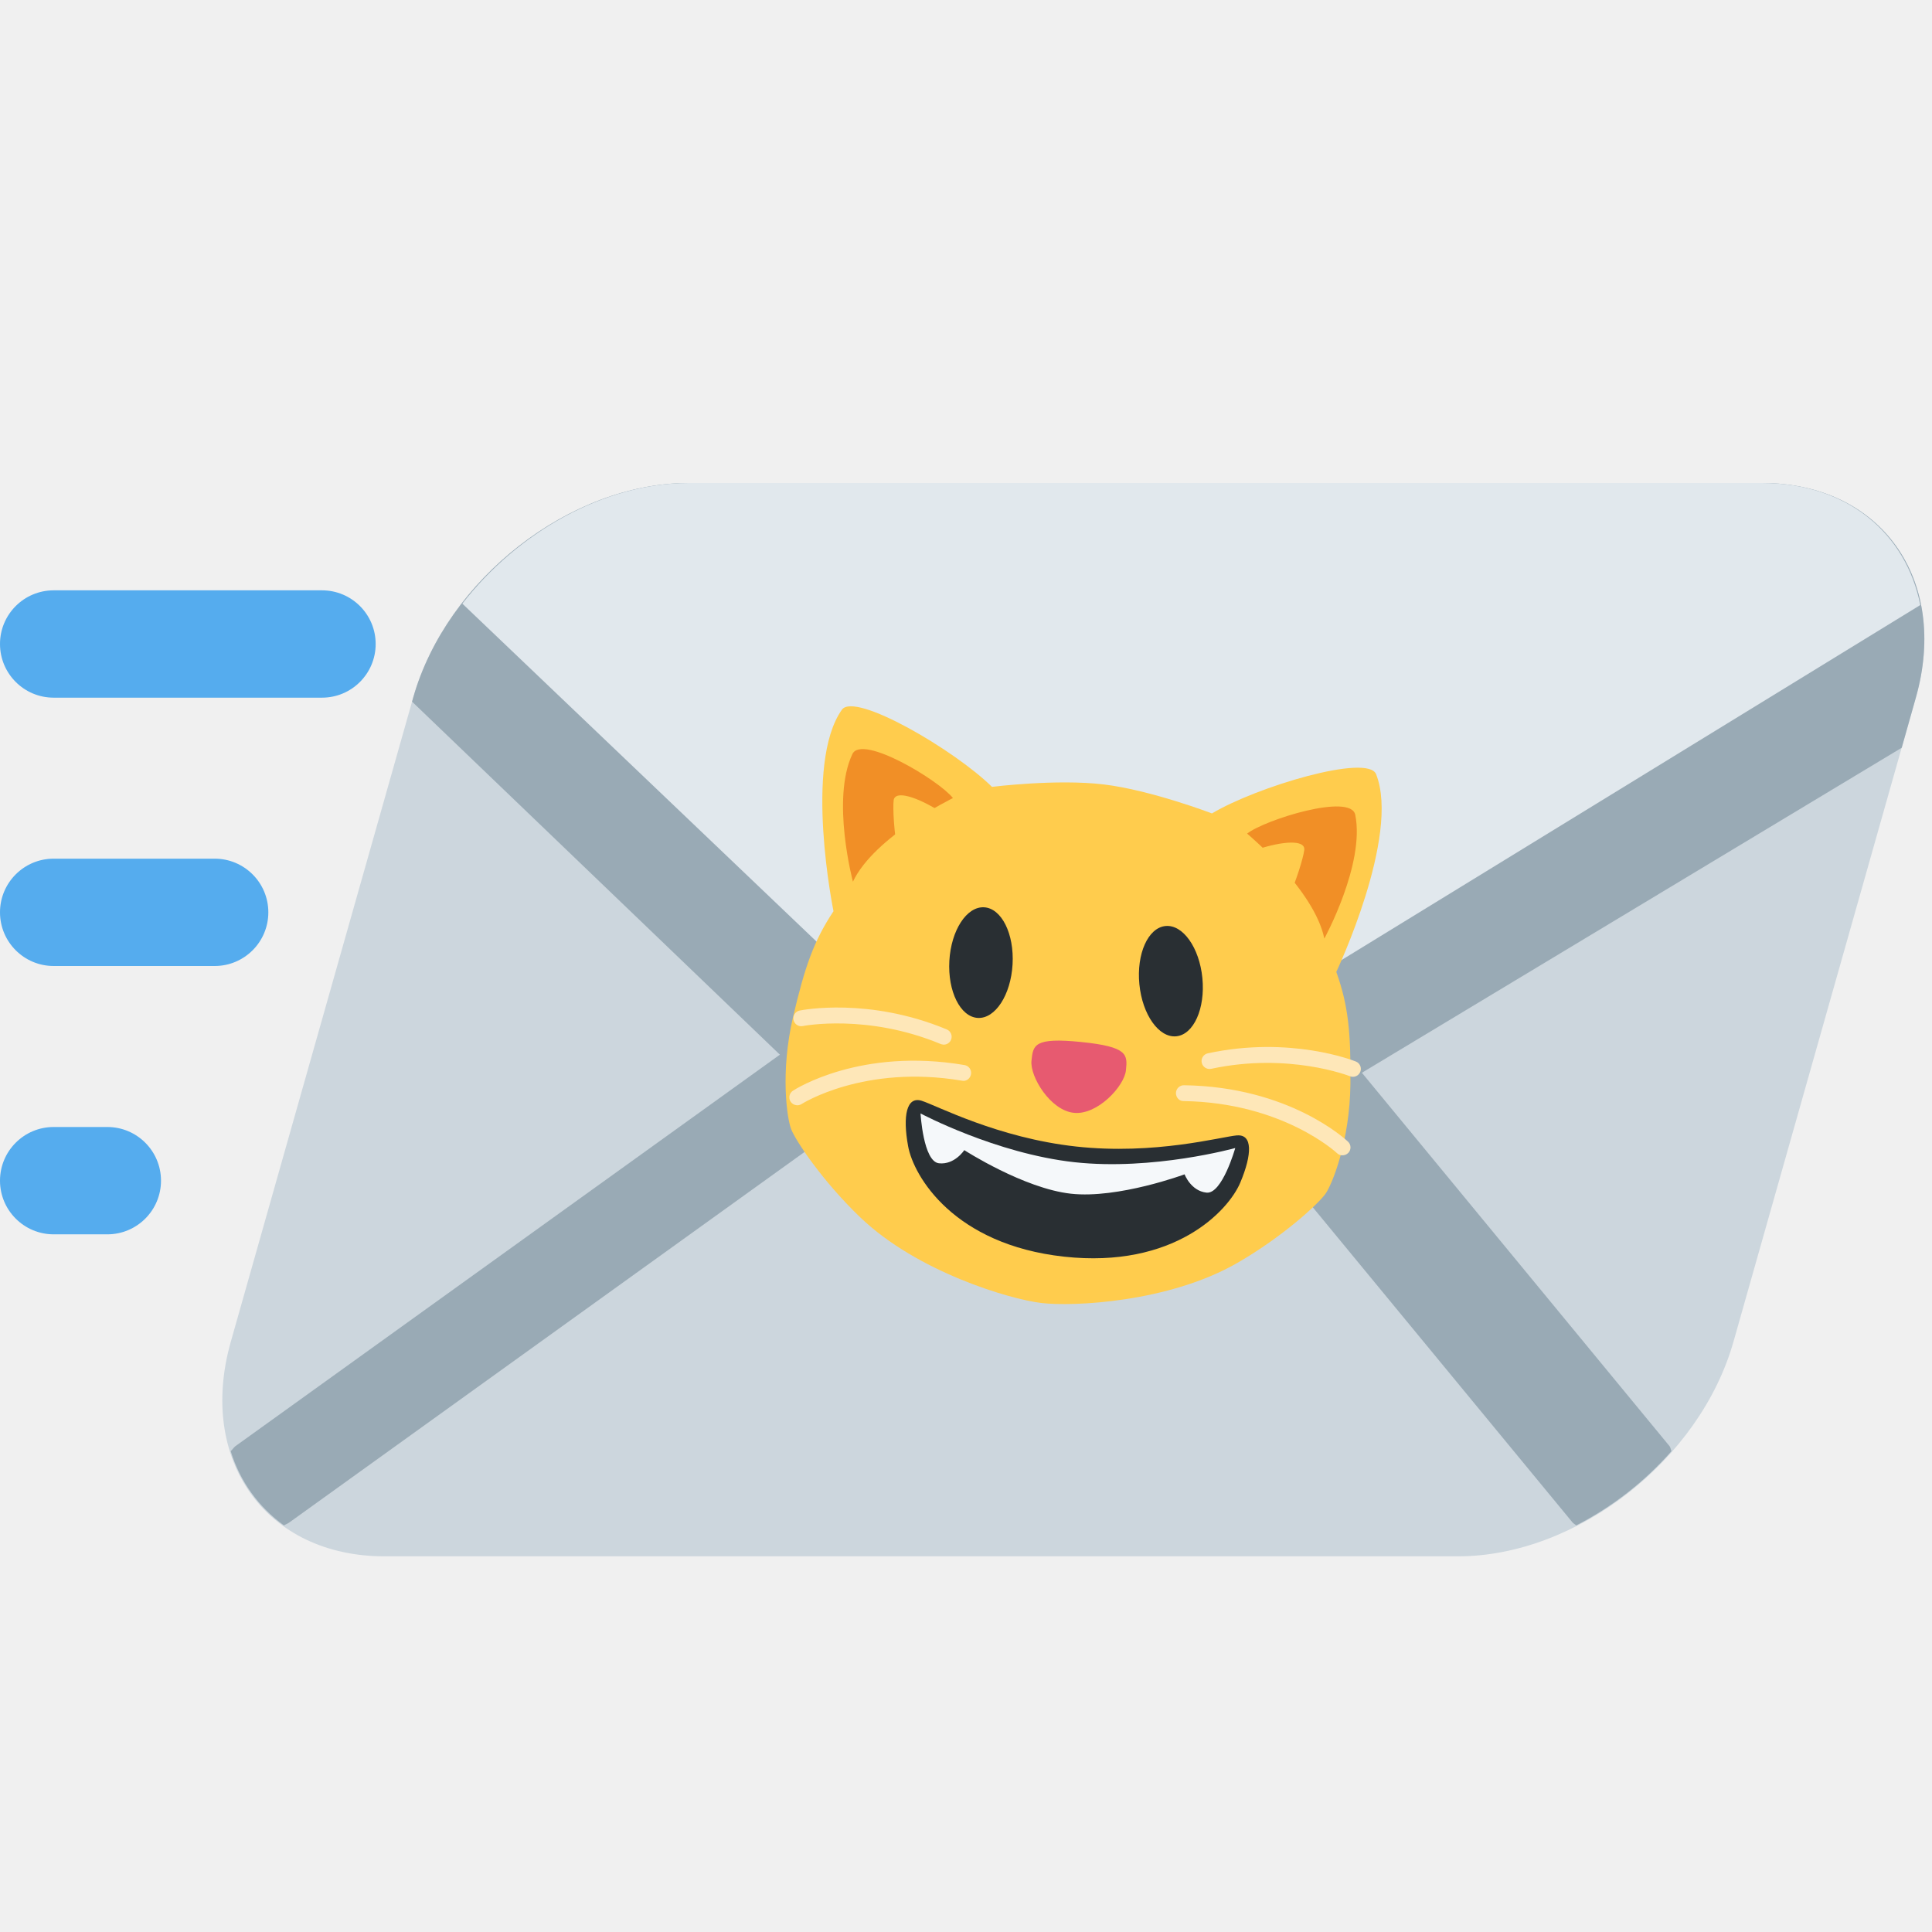
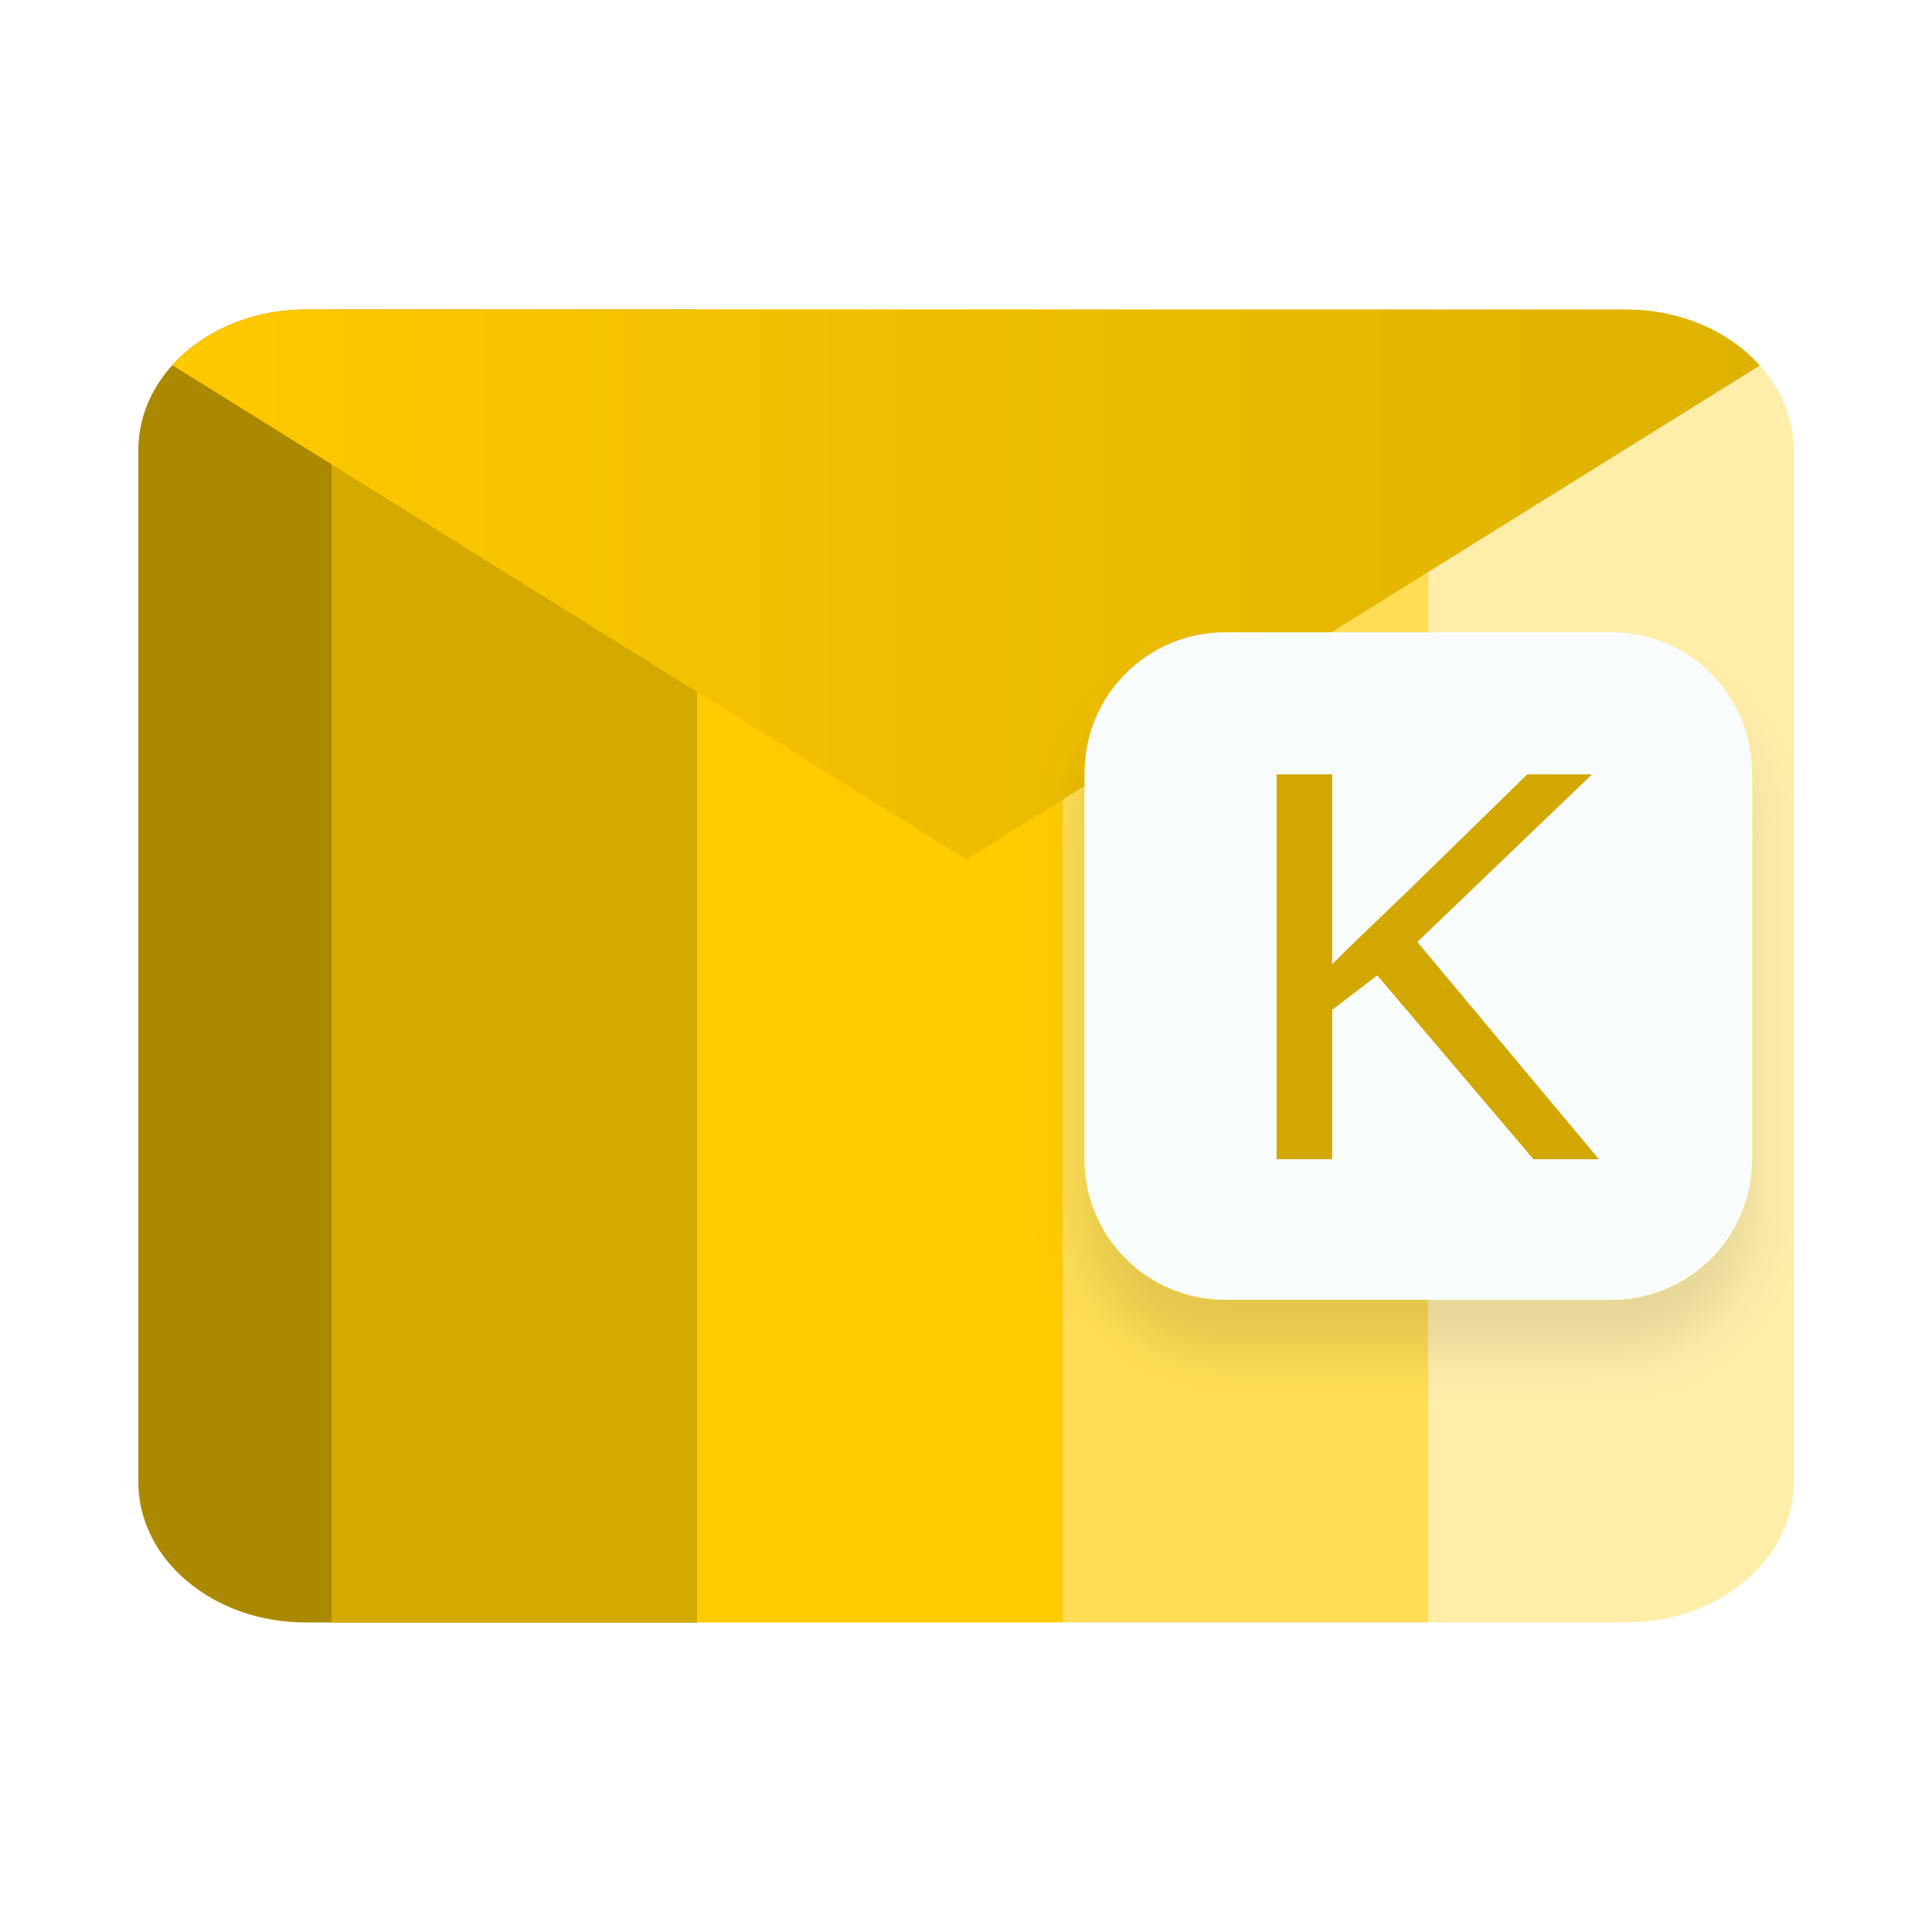
- <svg xmlns="http://www.w3.org/2000/svg" width="800px" height="800px" viewBox="0 0 36 36" aria-hidden="true" role="img" class="iconify iconify--twemoji" preserveAspectRatio="xMidYMid meet" version="1.1" id="svg5" xml:space="preserve">
-   <defs id="defs5" />
-   <path fill="#55ACEE" d="M7 12a1 1 0 0 1-1 1H1a1 1 0 0 1 0-2h5a1 1 0 0 1 1 1m-2 5a1 1 0 0 1-1 1H1a1 1 0 0 1 0-2h3a1 1 0 0 1 1 1m-2 5a1 1 0 0 1-1 1H1a1 1 0 1 1 0-2h1a1 1 0 0 1 1 1" id="path1" />
-   <path fill="#CCD6DD" d="M32.301 25c-.626 2.209-2.925 4-5.134 4h-20c-2.209 0-3.492-1.791-2.866-4l3.398-12c.626-2.209 2.924-4 5.133-4h20c2.209 0 3.493 1.791 2.867 4l-3.398 12z" id="path2" />
-   <path fill="#99AAB5" d="M17.336 17.636L4.384 26.949c-.034.028-.054.063-.085.091a2.66 2.66 0 0 0 .992 1.384c.035-.023.073-.033.107-.06L18.35 19.05c.501-.391.681-1.023.401-1.414c-.281-.391-.913-.391-1.415 0m13.81 9.404c-.015-.028-.016-.063-.034-.09l-7.674-9.314c-.281-.391-.913-.391-1.416 0c-.501.391-.68 1.023-.4 1.414l7.676 9.314c.018.026.051.037.072.06a6.04 6.04 0 0 0 1.776-1.384" id="path3" />
-   <path fill="#99AAB5" d="M35.699 13c.626-2.209-.658-4-2.867-4h-20c-2.209 0-4.507 1.791-5.133 4l-.021.074l8.806 8.452c1.631 1.584 3.788 1.475 5.725.371l13.227-7.964l.263-.933z" id="path4" />
-   <path fill="#E1E8ED" d="M32.832 9h-20c-1.578 0-3.189.921-4.217 2.248l9.217 8.794c.749.719 2.434.729 3.656 0l14.294-8.768C35.516 9.933 34.42 9 32.832 9z" id="path5" />
-   <path fill="#ffcc4d" d="m 25.163,20.2 c 0.01,-0.97 -0.041,-1.469 -0.263,-2.09 0,0 1.197,-2.529 0.742,-3.683 -0.153,-0.389 -2.228,0.233 -3.059,0.73 0,0 -1.136,-0.434 -2.014,-0.54 -0.878,-0.106 -2.085,0.045 -2.085,0.045 -0.689,-0.681 -2.556,-1.778 -2.797,-1.437 -0.716,1.013 -0.156,3.754 -0.156,3.754 -0.364,0.55 -0.532,1.023 -0.753,1.968 -0.242,1.035 -0.113,1.9 -0.035,2.096 0.089,0.223 0.586,0.969 1.287,1.641 1.065,1.02 2.787,1.525 3.372,1.595 0.586,0.071 2.378,-0.01 3.655,-0.747 0.841,-0.485 1.501,-1.091 1.641,-1.287 0.123,-0.172 0.454,-0.981 0.465,-2.045 z" id="path1-3" style="stroke-width:0.295" />
-   <path fill="#e75a70" d="m 20.144,19.416 c 0.88,0.089 0.866,0.236 0.836,0.529 -0.03,0.293 -0.529,0.836 -0.969,0.791 -0.44,-0.044 -0.821,-0.676 -0.791,-0.969 0.03,-0.293 0.044,-0.44 0.925,-0.351 z" id="path2-6" style="stroke-width:0.295" />
-   <path fill="#f18f26" d="m 15.883,14.051 c 0.178,-0.377 1.616,0.492 1.874,0.82 0,0 -1.465,0.714 -1.864,1.558 0,0 -0.409,-1.535 -0.01,-2.378 z m 9.37,1.131 c -0.083,-0.409 -1.687,0.093 -2.015,0.351 0,0 1.253,1.042 1.439,1.956 0,0 0.762,-1.393 0.576,-2.307 z" id="path3-7" style="stroke-width:0.295" />
-   <path fill="#ffcc4d" d="m 16.651,14.916 c 0.05,-0.414 1.727,0.624 1.399,0.881 -0.328,0.257 -0.642,0.399 -0.97,0.656 -0.328,0.257 -0.464,-1.244 -0.428,-1.537 z m 7.652,0.924 c 0.05,-0.414 -1.826,0.195 -1.568,0.523 0.257,0.328 0.529,0.54 0.786,0.868 0.257,0.328 0.746,-1.098 0.782,-1.391 z" id="path4-5" style="stroke-width:0.295" />
-   <path fill="#fee7b8" d="m 14.842,20.594 c -0.043,-0.004 -0.085,-0.027 -0.11,-0.066 -0.044,-0.068 -0.025,-0.16 0.043,-0.204 0.051,-0.033 1.265,-0.808 3.198,-0.478 0.08,0.013 0.134,0.09 0.121,0.17 -0.014,0.08 -0.089,0.14 -0.17,0.121 -1.818,-0.307 -2.976,0.428 -2.987,0.435 -0.029,0.018 -0.062,0.026 -0.094,0.023 z m 2.73,-1.13 c -0.014,-0.001 -0.029,-0.005 -0.043,-0.01 -1.366,-0.569 -2.557,-0.338 -2.569,-0.335 -0.08,0.017 -0.158,-0.035 -0.174,-0.115 -0.016,-0.08 0.035,-0.158 0.115,-0.174 0.052,-0.011 1.292,-0.251 2.741,0.352 0.075,0.032 0.111,0.118 0.079,0.193 -0.025,0.061 -0.087,0.096 -0.149,0.09 z m 7.431,2.063 c 0.043,0.004 0.088,-0.011 0.121,-0.045 0.056,-0.059 0.054,-0.152 -0.005,-0.208 -0.044,-0.042 -1.097,-1.025 -3.057,-1.052 -0.081,-0.002 -0.148,0.064 -0.15,0.145 -0.001,0.081 0.062,0.154 0.145,0.15 1.843,0.029 2.848,0.962 2.858,0.972 0.025,0.023 0.056,0.037 0.088,0.039 z m -2.479,-1.609 c 0.014,0.001 0.03,6.41e-4 0.044,-0.002 1.447,-0.311 2.575,0.134 2.587,0.138 0.076,0.031 0.161,-0.006 0.192,-0.082 0.03,-0.076 -0.006,-0.161 -0.082,-0.192 -0.049,-0.02 -1.225,-0.482 -2.759,-0.153 -0.08,0.017 -0.131,0.096 -0.113,0.175 0.013,0.064 0.068,0.11 0.13,0.116 z" id="path5-3" style="stroke-width:0.295" />
-   <path fill="#292f33" d="m 23.05,21.156 c -0.293,0.025 -1.531,0.369 -2.997,0.208 -1.466,-0.161 -2.6,-0.765 -2.88,-0.853 -0.28,-0.087 -0.355,0.279 -0.252,0.845 0.103,0.566 0.854,1.835 2.906,2.06 2.052,0.225 3.061,-0.851 3.284,-1.38 0.223,-0.53 0.23,-0.904 -0.062,-0.879 z" id="path6" style="stroke-width:0.295" />
-   <path fill="#f5f8fa" d="m 17.154,20.748 c 0,0 1.402,0.747 2.867,0.908 1.466,0.161 2.996,-0.264 2.996,-0.264 0,0 -0.243,0.863 -0.536,0.831 -0.293,-0.032 -0.408,-0.341 -0.408,-0.341 0,0 -1.237,0.458 -2.117,0.361 -0.88,-0.097 -1.988,-0.812 -1.988,-0.812 0,0 -0.179,0.277 -0.472,0.245 -0.293,-0.032 -0.343,-0.928 -0.343,-0.928 z" id="path7" style="stroke-width:0.295" />
-   <g fill="#292f33" id="g8" transform="matrix(0.2948935,0.0053877,-0.0053877,0.2948935,14.81818,13.59627)">
-     <ellipse cx="22.073" cy="18.122" rx="2" ry="3.5" id="ellipse8" transform="rotate(-6.629617)" />
-     <ellipse cx="12.557" cy="14.02" rx="2" ry="3.5" id="ellipse7-5" transform="rotate(2.237909)" />
+ <svg xmlns="http://www.w3.org/2000/svg" xmlns:xlink="http://www.w3.org/1999/xlink" width="440" height="440" viewBox="0 0 440 440" fill="none" version="1.1" id="svg17">
+   <rect width="440" height="440" fill="#ffffff" id="rect1" x="0" y="0" />
+   <path d="m 370.443,70.5 c 21.018,0 38.057,14.327 38.057,32 v 235 c 0,17.673 -17.039,32 -38.057,32 h -45.192 v -299 z" fill="#71ccb9" id="path1" style="fill:#ffeeaa;stroke-width:1.091" />
+   <rect x="70.5" y="-325.251" width="299" height="83.249" fill="#5eb5c7" id="rect2" transform="rotate(90)" style="fill:#ffdd55;stroke-width:1.091" />
+   <rect x="70.5" y="-242.002" width="299" height="83.249" fill="#54a9ce" id="rect3" transform="rotate(90)" style="fill:#ffcc00;stroke-width:1.091" />
+   <path d="m 158.752,70.5 v 299 H 69.557 c -21.018,0 -38.057,-14.327 -38.057,-32 v -235 c 0,-17.673 17.039,-32 38.057,-32 z" fill="#3786e3" id="path3" style="fill:#aa8800;stroke-width:1.091" />
+   <rect x="70.5" y="-158.752" width="299" height="83.249" fill="#499cd5" id="rect4" transform="rotate(90)" style="fill:#d4aa00;stroke-width:1.091" />
+   <path id="path4" style="display:inline;fill:url(#linearGradient22);stroke-width:1.091" d="m 69.557,70.5 c -12.375,0 -23.339,4.989 -30.289,12.682 L 220.077,195.764 400.786,83.244 C 393.839,75.517 382.852,70.5 370.443,70.5 Z" />
+   <g filter="url(#filter0_d_3_63)" id="g5">
+     <rect x="247" y="144" width="152" height="152" rx="32" fill="#f8fcfc" id="rect5" />
+     <text xml:space="preserve" style="font-weight:800;font-size:131.356px;line-height:0;font-family:'JetBrains Mono';-inkscape-font-specification:'JetBrains Mono Ultra-Bold';text-align:start;writing-mode:lr-tb;direction:ltr;text-anchor:start;display:inline;fill:#54a9ce;fill-opacity:1;stroke:none;stroke-width:1.824;paint-order:stroke fill markers" x="258.928" y="282.532" id="text17" transform="scale(1.070196,0.9344081)">
+       <tspan id="tspan17" x="258.928" y="282.532" style="font-style:normal;font-variant:normal;font-weight:300;font-stretch:normal;font-family:'JetBrains Mono';-inkscape-font-specification:'JetBrains Mono Light';fill:#d2a800;fill-opacity:1;stroke:none;stroke-width:1.824">K</tspan>
+     </text>
  </g>
+   <defs id="defs17">
+     <linearGradient id="linearGradient21">
+       <stop style="stop-color:#ffc900;stop-opacity:1;" offset="0" id="stop21" />
+       <stop style="stop-color:#deb200;stop-opacity:1;" offset="1" id="stop22" />
+     </linearGradient>
+     <filter id="filter0_d_3_63" x="235" y="144" width="176" height="176" filterUnits="userSpaceOnUse" color-interpolation-filters="sRGB">
+       <feFlood flood-opacity="0" result="BackgroundImageFix" id="feFlood8" />
+       <feColorMatrix in="SourceAlpha" type="matrix" values="0 0 0 0 0 0 0 0 0 0 0 0 0 0 0 0 0 0 127 0" result="hardAlpha" id="feColorMatrix8" />
+       <feOffset dy="12" id="feOffset8" />
+       <feGaussianBlur stdDeviation="6" id="feGaussianBlur8" />
+       <feComposite in2="hardAlpha" operator="out" id="feComposite8" />
+       <feColorMatrix type="matrix" values="0 0 0 0 0 0 0 0 0 0 0 0 0 0 0 0 0 0 0.1 0" id="feColorMatrix9" />
+       <feBlend mode="normal" in2="BackgroundImageFix" result="effect1_dropShadow_3_63" id="feBlend9" />
+       <feBlend mode="normal" in="SourceGraphic" in2="effect1_dropShadow_3_63" result="shape" id="feBlend10" />
+     </filter>
+     <linearGradient xlink:href="#linearGradient21" id="linearGradient22" x1="39.267" y1="133.132" x2="400.786" y2="133.132" gradientUnits="userSpaceOnUse" />
+   </defs>
</svg>
